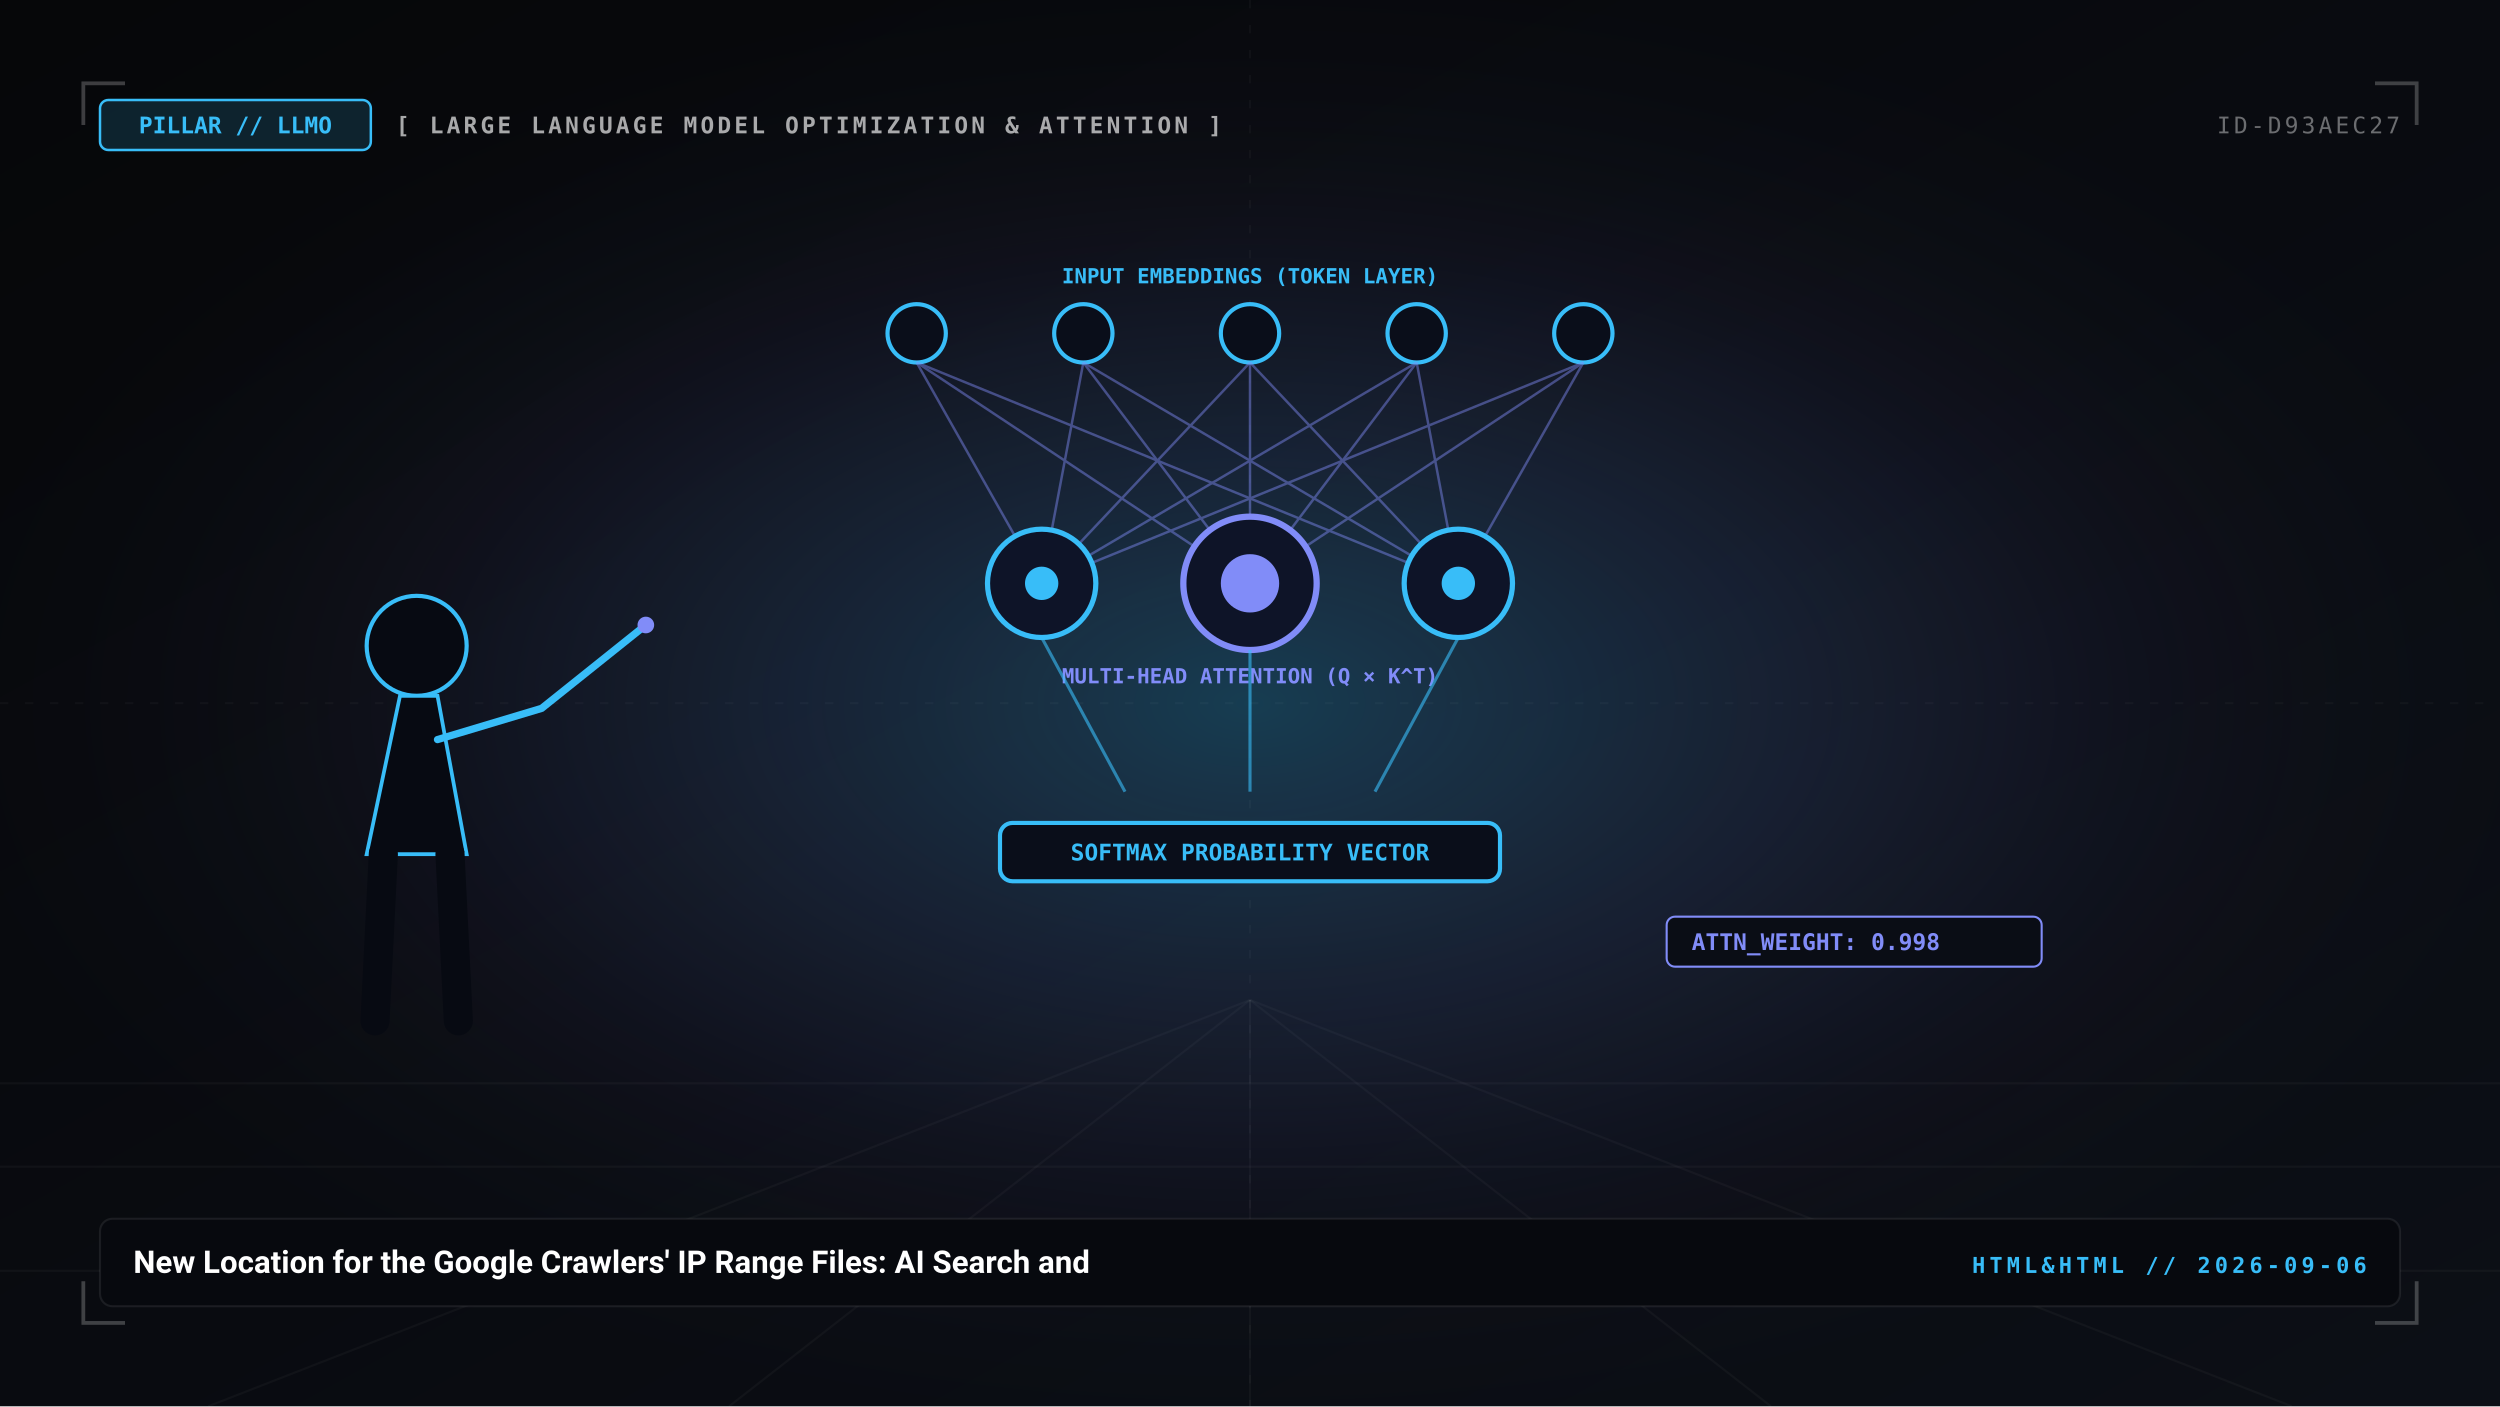
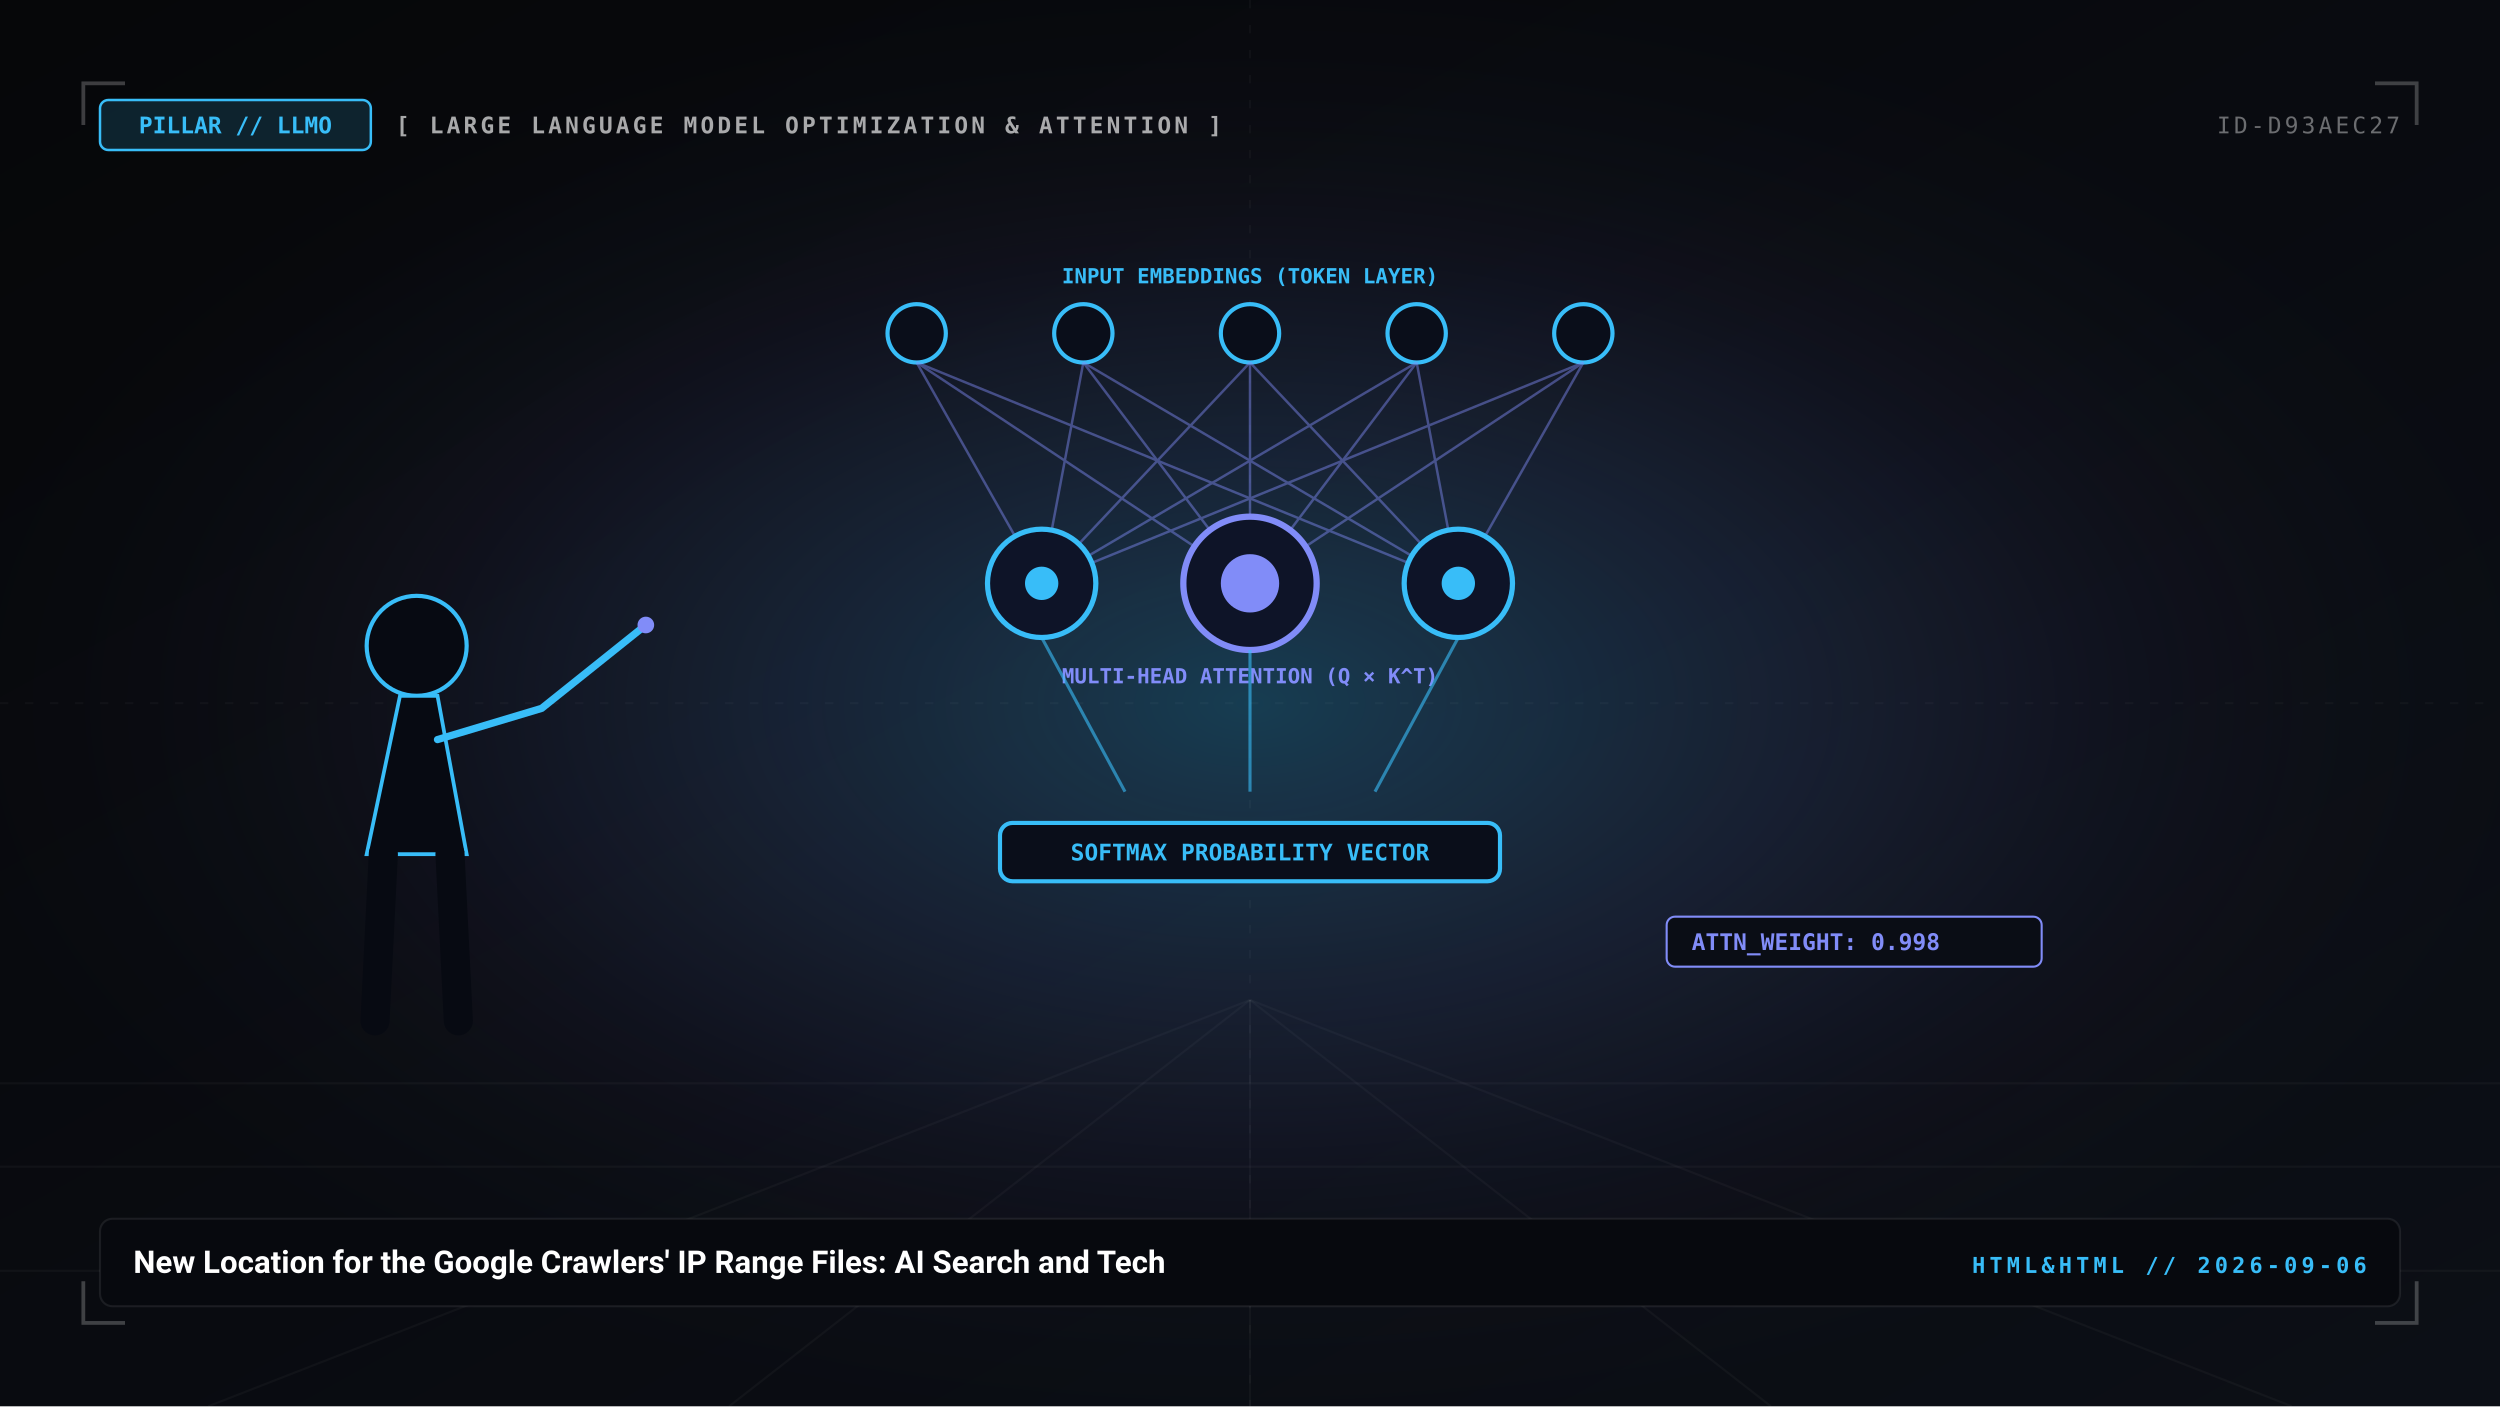
<svg xmlns="http://www.w3.org/2000/svg" viewBox="0 0 1200 675" width="1200" height="675" role="img" aria-labelledby="t-2026-03-01-new-location-for-the-google-crawlers-39-ip-range-f-9992b81200 d-2026-03-01-new-location-for-the-google-crawlers-39-ip-range-f-9992b81200">
  <defs>
    <linearGradient id="bg-2026-03-01-new-location-for-the-google-crawlers-39-ip-range-f-9992b81200" x1="0%" y1="0%" x2="100%" y2="100%">
      <stop offset="0%" stop-color="#060709" />
      <stop offset="50%" stop-color="#090B10" />
      <stop offset="100%" stop-color="#0C0F16" />
    </linearGradient>
    <radialGradient id="glow-2026-03-01-new-location-for-the-google-crawlers-39-ip-range-f-9992b81200" cx="50%" cy="50%" r="55%">
      <stop offset="0%" stop-color="#38BDF8" stop-opacity="0.28" />
      <stop offset="60%" stop-color="#818CF8" stop-opacity="0.06" />
      <stop offset="100%" stop-color="#060709" stop-opacity="0" />
    </radialGradient>
    <radialGradient id="radial-geo" cx="50%" cy="50%" r="50%">
      <stop offset="0%" stop-color="#38BDF8" stop-opacity="0.8" />
      <stop offset="100%" stop-color="#818CF8" stop-opacity="0.2" />
    </radialGradient>
    <linearGradient id="beam-seo" x1="0%" y1="0%" x2="0%" y2="100%">
      <stop offset="0%" stop-color="#38BDF8" stop-opacity="0.7" />
      <stop offset="100%" stop-color="#38BDF8" stop-opacity="0" />
    </linearGradient>
  </defs>
  <rect width="1200" height="675" fill="url(#bg-2026-03-01-new-location-for-the-google-crawlers-39-ip-range-f-9992b81200)" />
  <rect width="1200" height="675" fill="url(#glow-2026-03-01-new-location-for-the-google-crawlers-39-ip-range-f-9992b81200)" />
  <g stroke="rgba(255,255,255,0.035)" stroke-width="1">
    <line x1="0" y1="520" x2="1200" y2="520" />
    <line x1="0" y1="560" x2="1200" y2="560" />
    <line x1="0" y1="610" x2="1200" y2="610" />
    <line x1="600" y1="480" x2="100" y2="675" />
    <line x1="600" y1="480" x2="350" y2="675" />
    <line x1="600" y1="480" x2="600" y2="675" />
    <line x1="600" y1="480" x2="850" y2="675" />
    <line x1="600" y1="480" x2="1100" y2="675" />
  </g>
  <line x1="0" y1="337.5" x2="1200" y2="337.5" stroke="rgba(255,255,255,0.03)" stroke-width="1" stroke-dasharray="4 8" />
  <line x1="600" y1="0" x2="600" y2="675" stroke="rgba(255,255,255,0.03)" stroke-width="1" stroke-dasharray="4 8" />
  <g id="scene-llmo" transform="translate(0, 0)">
    <g transform="translate(600, 280)">
      <g transform="translate(0, -120)">
        <circle cx="-160" cy="0" r="14" fill="#0A0E1A" stroke="#38BDF8" stroke-width="2" />
        <circle cx="-80" cy="0" r="14" fill="#0A0E1A" stroke="#38BDF8" stroke-width="2" />
        <circle cx="0" cy="0" r="14" fill="#0A0E1A" stroke="#38BDF8" stroke-width="2" />
        <circle cx="80" cy="0" r="14" fill="#0A0E1A" stroke="#38BDF8" stroke-width="2" />
        <circle cx="160" cy="0" r="14" fill="#0A0E1A" stroke="#38BDF8" stroke-width="2" />
        <text x="0" y="-24" font-family="ui-monospace,Menlo,monospace" font-size="10" font-weight="800" text-anchor="middle" fill="#38BDF8">INPUT EMBEDDINGS (TOKEN LAYER)</text>
      </g>
      <g stroke="#818CF8" stroke-width="1.2" opacity="0.45">
        <line x1="-160" y1="-106" x2="-100" y2="0" />
        <line x1="-160" y1="-106" x2="0" y2="0" />
        <line x1="-160" y1="-106" x2="100" y2="0" />
        <line x1="-80" y1="-106" x2="-100" y2="0" />
        <line x1="-80" y1="-106" x2="0" y2="0" />
        <line x1="-80" y1="-106" x2="100" y2="0" />
        <line x1="0" y1="-106" x2="-100" y2="0" />
        <line x1="0" y1="-106" x2="0" y2="0" />
        <line x1="0" y1="-106" x2="100" y2="0" />
        <line x1="80" y1="-106" x2="-100" y2="0" />
        <line x1="80" y1="-106" x2="0" y2="0" />
        <line x1="80" y1="-106" x2="100" y2="0" />
        <line x1="160" y1="-106" x2="-100" y2="0" />
        <line x1="160" y1="-106" x2="0" y2="0" />
        <line x1="160" y1="-106" x2="100" y2="0" />
      </g>
      <g transform="translate(0, 0)">
        <circle cx="-100" cy="0" r="26" fill="#0E1428" stroke="#38BDF8" stroke-width="2.5" />
        <circle cx="-100" cy="0" r="8" fill="#38BDF8" />
        <circle cx="0" cy="0" r="32" fill="#0E1428" stroke="#818CF8" stroke-width="3" />
        <circle cx="0" cy="0" r="14" fill="#818CF8" />
        <circle cx="100" cy="0" r="26" fill="#0E1428" stroke="#38BDF8" stroke-width="2.5" />
        <circle cx="100" cy="0" r="8" fill="#38BDF8" />
        <text x="0" y="48" font-family="ui-monospace,Menlo,monospace" font-size="10" font-weight="800" text-anchor="middle" fill="#818CF8">MULTI-HEAD ATTENTION (Q × K^T)</text>
      </g>
      <g stroke="#38BDF8" stroke-width="1.5" opacity="0.6">
        <line x1="-100" y1="26" x2="-60" y2="100" />
        <line x1="0" y1="32" x2="0" y2="100" />
        <line x1="100" y1="26" x2="60" y2="100" />
      </g>
      <g transform="translate(0, 115)">
        <rect x="-120" y="0" width="240" height="28" rx="6" fill="#0A0E1A" stroke="#38BDF8" stroke-width="2" />
        <text x="0" y="18" font-family="ui-monospace,Menlo,monospace" font-size="11" font-weight="900" text-anchor="middle" fill="#38BDF8">SOFTMAX PROBABILITY VECTOR</text>
      </g>
    </g>
    <g transform="translate(200, 310)">
      <circle cx="0" cy="0" r="24" fill="#070A12" stroke="#38BDF8" stroke-width="2" />
      <path d="M-8,24 L-24,100 L24,100 L10,24 Z" fill="#070A12" stroke="#38BDF8" stroke-width="1.8" />
      <path d="M10,45 L60,30 L110,-10" fill="none" stroke="#38BDF8" stroke-width="3.5" stroke-linecap="round" />
      <circle cx="110" cy="-10" r="4" fill="#818CF8" />
      <path d="M-16,100 L-20,180 M16,100 L20,180" stroke="#070A12" stroke-width="14" stroke-linecap="round" />
    </g>
    <g font-family="ui-monospace,Menlo,monospace" font-size="11" font-weight="700">
      <rect x="800" y="440" width="180" height="24" rx="4" fill="#0A0D15" stroke="#818CF8" stroke-width="1" />
      <text x="812" y="456" fill="#818CF8">ATTN_WEIGHT: 0.998</text>
    </g>
  </g>
  <path d="M40 60 V40 H60 M1140 40 H1160 V60 M1160 615 V635 H1140 M60 635 H40 V615" stroke="rgba(255,255,255,0.22)" stroke-width="1.8" fill="none" />
  <rect x="48" y="48" width="130" height="24" rx="4" fill="#38BDF8" fill-opacity="0.15" stroke="#38BDF8" stroke-width="1.2" />
  <text x="113" y="64" font-family="ui-monospace,Menlo,monospace" font-size="11" font-weight="900" text-anchor="middle" fill="#38BDF8">PILLAR // LLMO</text>
  <text x="190" y="64" font-family="ui-monospace,Menlo,monospace" font-size="11" font-weight="700" letter-spacing="1.5" fill="rgba(255,255,255,0.65)">[ LARGE LANGUAGE MODEL OPTIMIZATION &amp; ATTENTION ]</text>
  <text x="1152" y="64" font-family="ui-monospace,Menlo,monospace" font-size="11" text-anchor="end" letter-spacing="1.5" fill="rgba(255,255,255,0.4)">ID-D93AEC27</text>
  <rect x="48" y="585" width="1104" height="42" rx="6" fill="#07090E" stroke="rgba(255,255,255,0.08)" stroke-width="1" />
-   <text x="64" y="611" font-family="-apple-system,BlinkMacSystemFont,Segoe UI,Roboto,sans-serif" font-size="15" font-weight="700" fill="#FFFFFF">New Location for the Google Crawlers' IP Range Files: AI Search and</text>
+   <text x="64" y="611" font-family="-apple-system,BlinkMacSystemFont,Segoe UI,Roboto,sans-serif" font-size="15" font-weight="700" fill="#FFFFFF">New Location for the Google Crawlers' IP Range Files: AI Search and Tech</text>
  <text x="1136" y="611" font-family="ui-monospace,Menlo,monospace" font-size="10.5" font-weight="700" text-anchor="end" letter-spacing="2" fill="#38BDF8">HTML&amp;HTML // 2026-09-06</text>
</svg>
